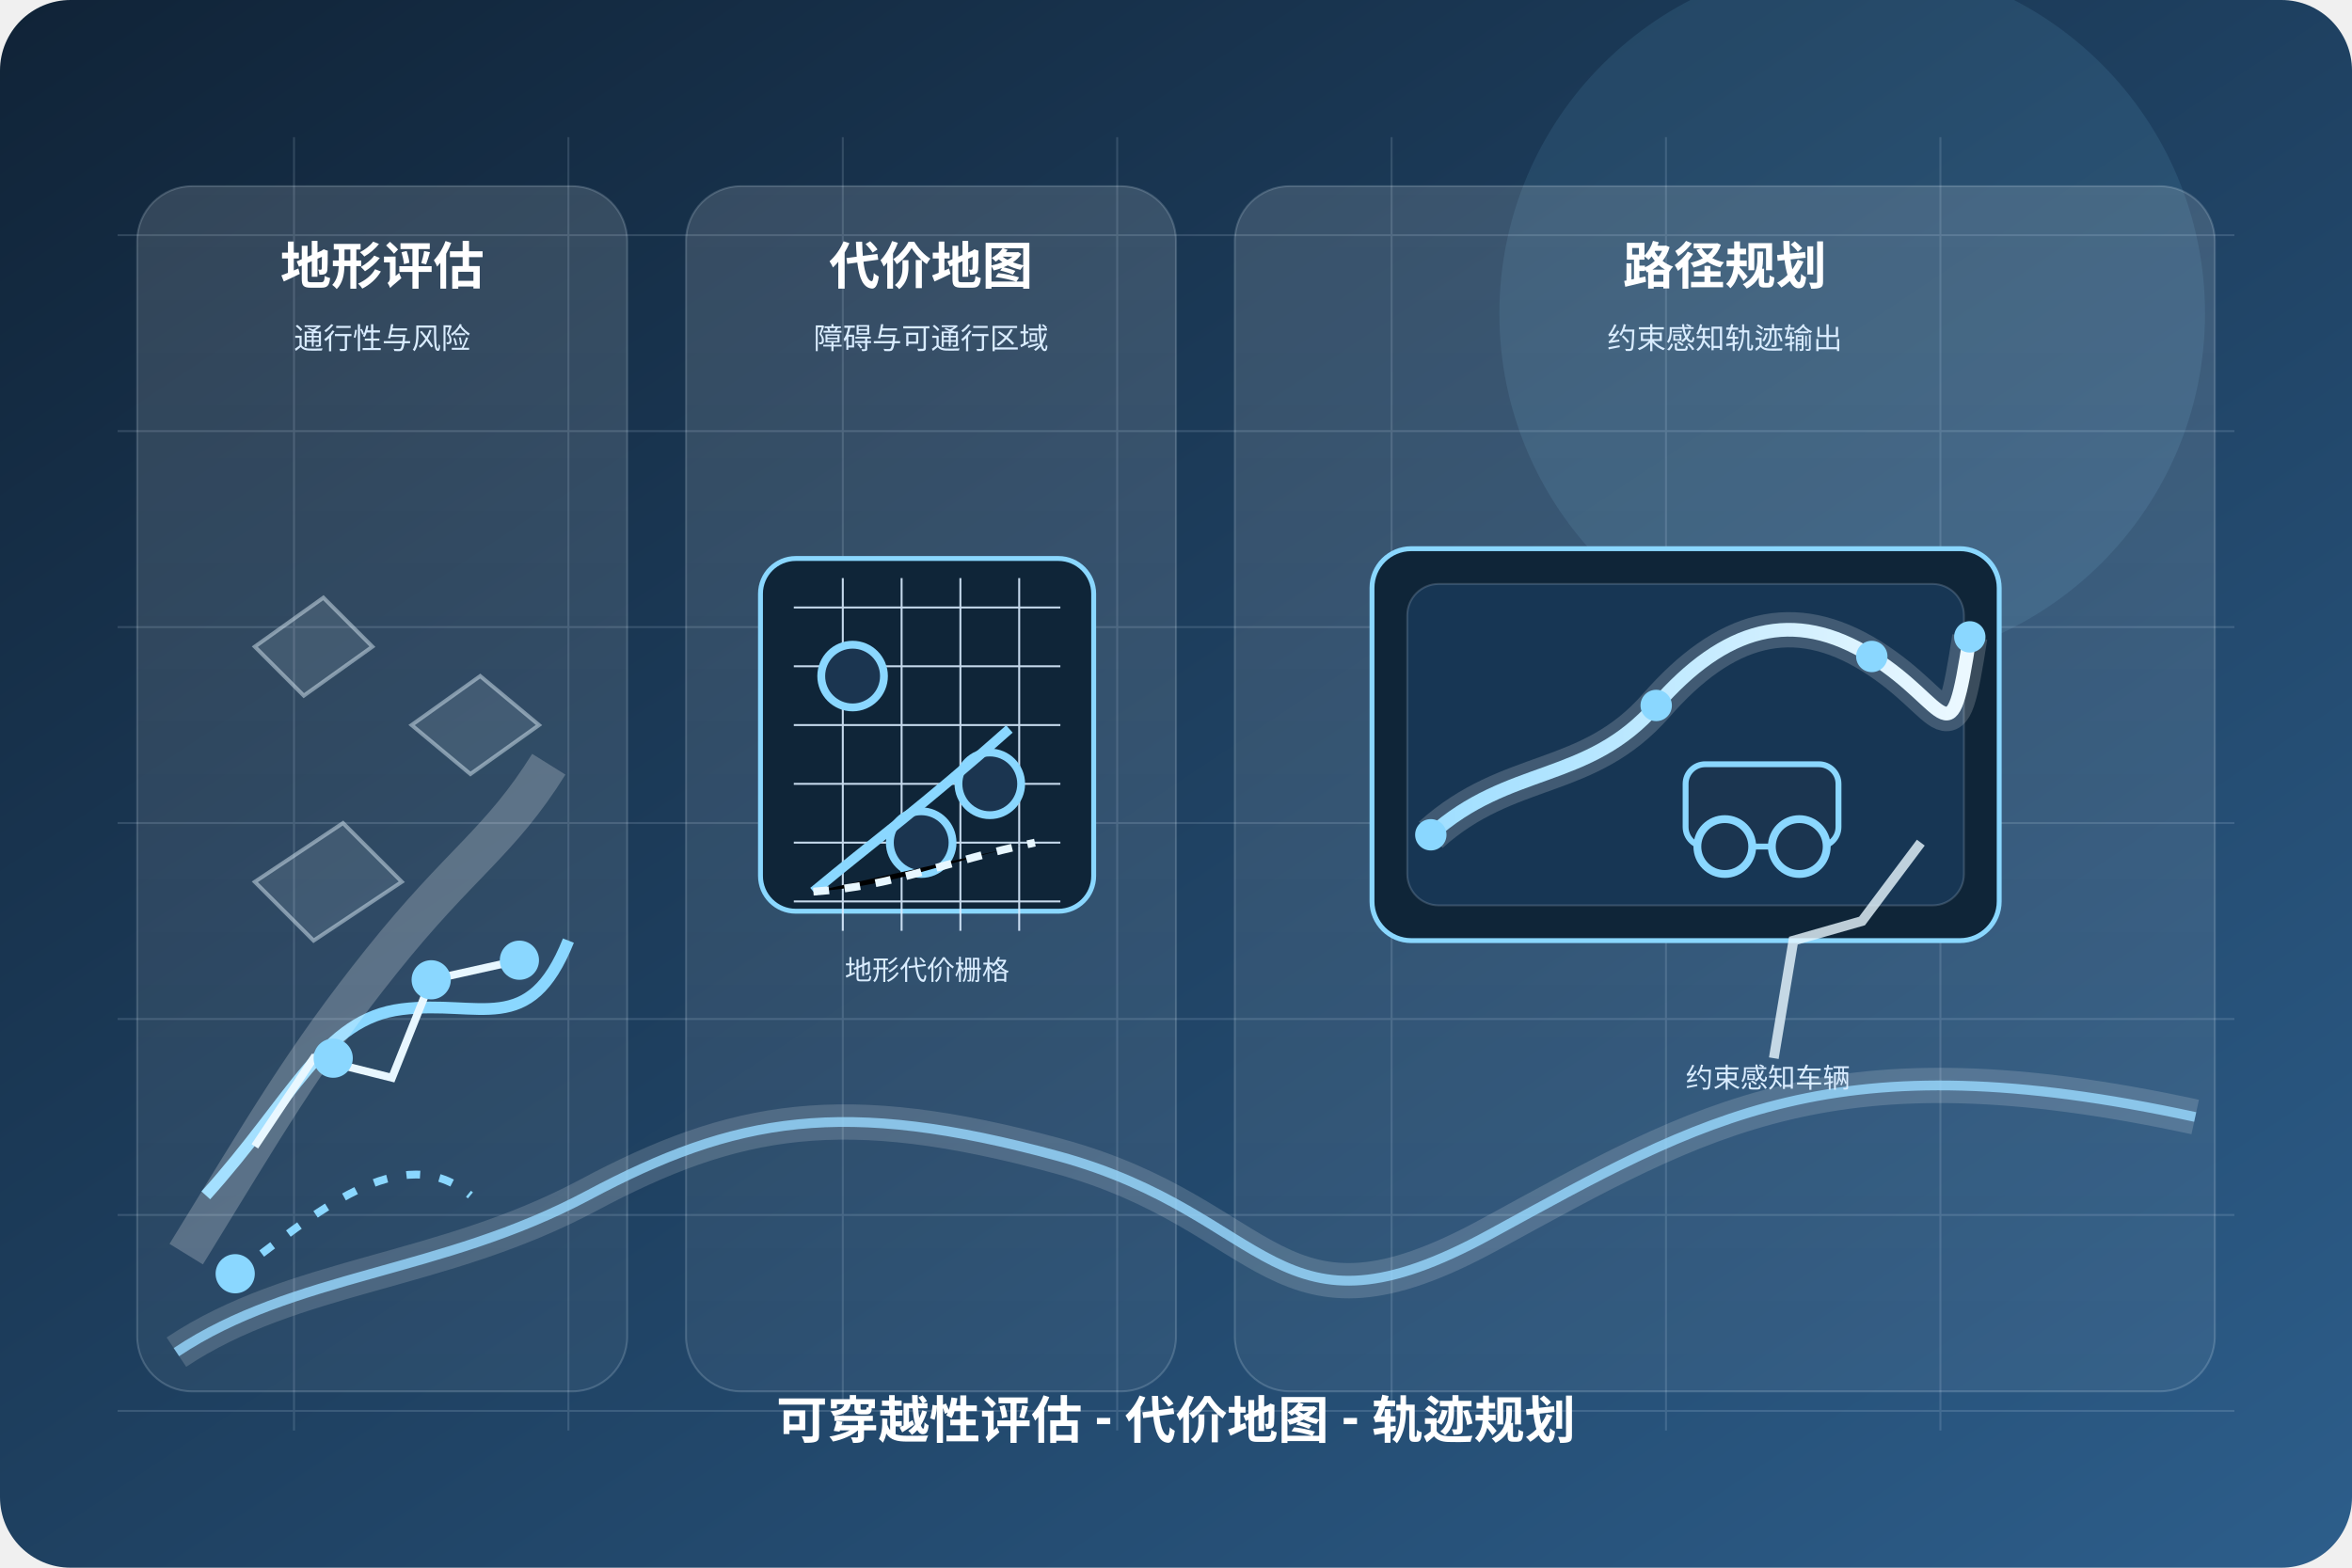
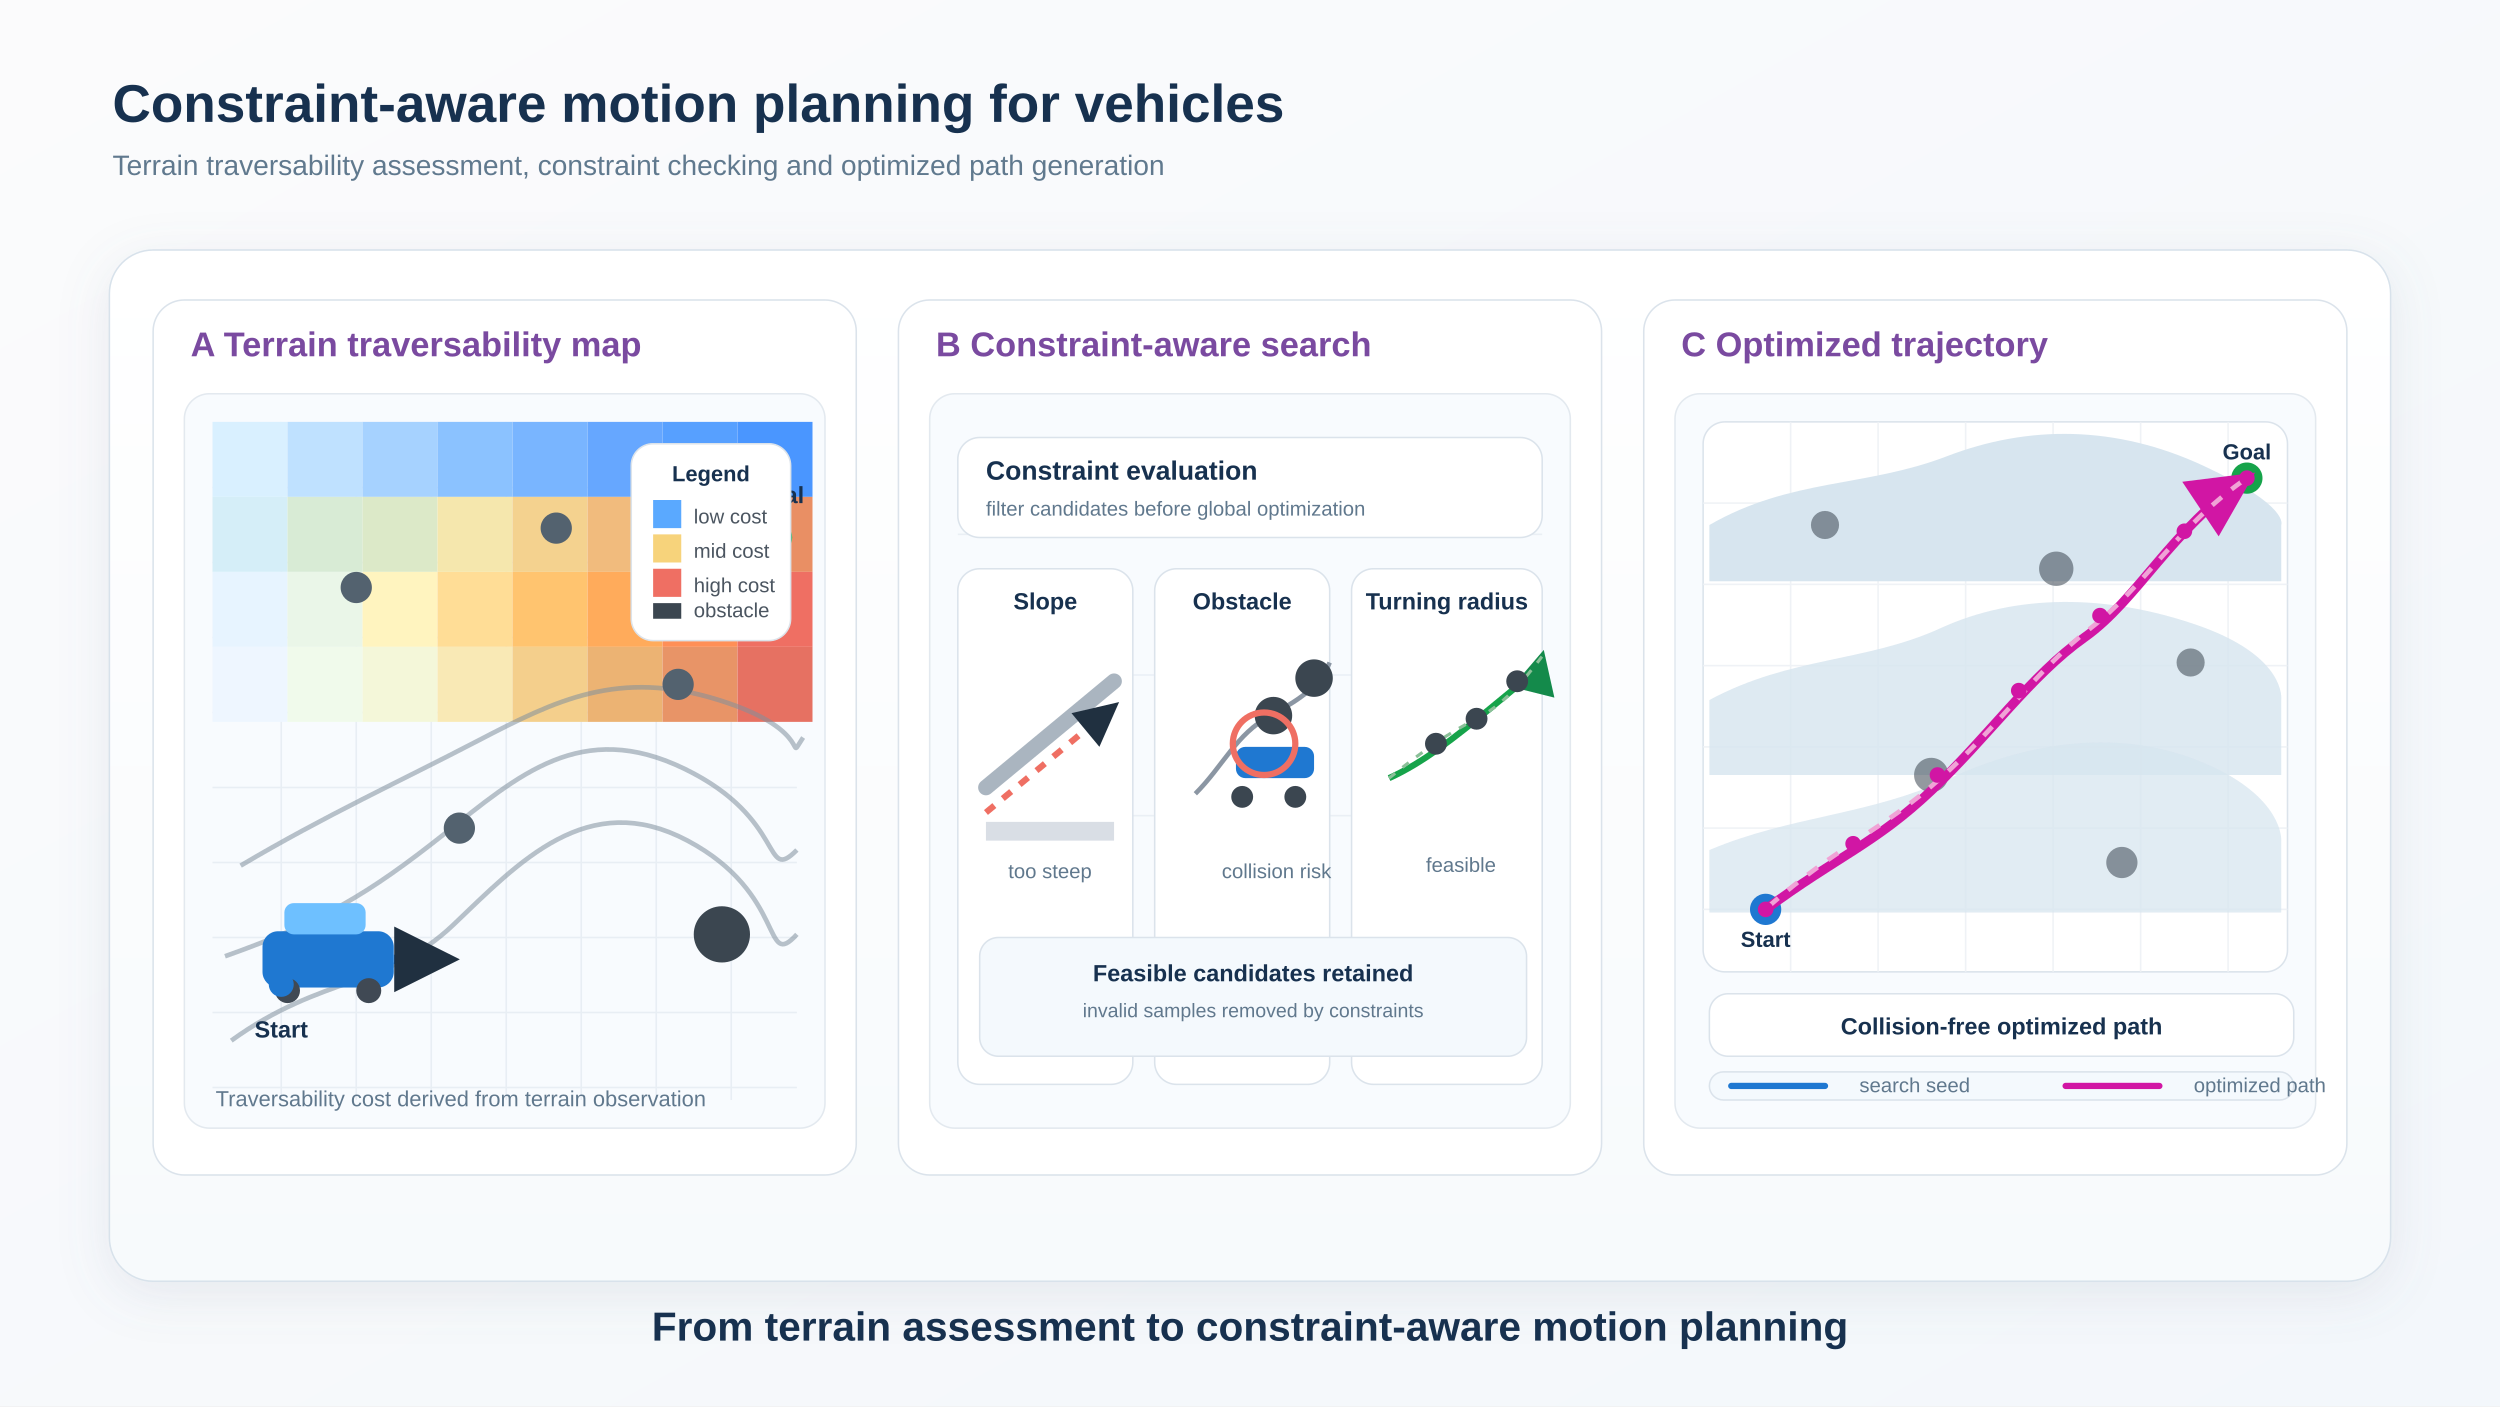
- <svg xmlns="http://www.w3.org/2000/svg" viewBox="0 0 1200 800" role="img" aria-label="复杂场景车辆自主导航示意图">
+ <svg xmlns="http://www.w3.org/2000/svg" viewBox="0 0 1600 900" role="img" aria-label="Constraint-aware motion planning for vehicles">
  <defs>
    <linearGradient id="bg" x1="0" y1="0" x2="1" y2="1">
-       <stop offset="0%" stop-color="#102337" />
-       <stop offset="100%" stop-color="#2d5e8b" />
-     </linearGradient>
-     <linearGradient id="card" x1="0" y1="0" x2="0" y2="1">
-       <stop offset="0%" stop-color="#ffffff" stop-opacity="0.14" />
-       <stop offset="100%" stop-color="#ffffff" stop-opacity="0.05" />
-     </linearGradient>
-     <linearGradient id="route" x1="0" y1="0" x2="1" y2="0">
-       <stop offset="0%" stop-color="#8ad7ff" />
-       <stop offset="100%" stop-color="#e8f7ff" />
-     </linearGradient>
+       <stop offset="0%" stop-color="#fbfbfc" />
+       <stop offset="100%" stop-color="#f3f7fb" />
+     </linearGradient>
+     <linearGradient id="panel" x1="0" y1="0" x2="0" y2="1">
+       <stop offset="0%" stop-color="#ffffff" />
+       <stop offset="100%" stop-color="#f7fafc" />
+     </linearGradient>
+     <linearGradient id="terrainA" x1="0" y1="0" x2="1" y2="1">
+       <stop offset="0%" stop-color="#d7efff" />
+       <stop offset="40%" stop-color="#9ed2ff" />
+       <stop offset="70%" stop-color="#ffd88c" />
+       <stop offset="100%" stop-color="#ef6f63" />
+     </linearGradient>
+     <linearGradient id="terrainB" x1="0" y1="0" x2="1" y2="1">
+       <stop offset="0%" stop-color="#eef3f8" />
+       <stop offset="100%" stop-color="#cfd8e3" />
+     </linearGradient>
+     <marker id="arrow" viewBox="0 0 10 10" refX="8.5" refY="5" markerWidth="7" markerHeight="7" orient="auto">
+       <path d="M 0 0 L 10 5 L 0 10 z" fill="#203040" />
+     </marker>
+     <marker id="arrowGreen" viewBox="0 0 10 10" refX="8.5" refY="5" markerWidth="7" markerHeight="7" orient="auto">
+       <path d="M 0 0 L 10 5 L 0 10 z" fill="#148a4b" />
+     </marker>
+     <marker id="arrowMagenta" viewBox="0 0 10 10" refX="8.5" refY="5" markerWidth="7" markerHeight="7" orient="auto">
+       <path d="M 0 0 L 10 5 L 0 10 z" fill="#d116a4" />
+     </marker>
+     <filter id="shadow" x="-20%" y="-20%" width="140%" height="140%">
+       <feDropShadow dx="0" dy="8" stdDeviation="16" flood-color="#72849a" flood-opacity="0.14" />
+     </filter>
  </defs>
-   <rect width="1200" height="800" rx="36" fill="url(#bg)" />
-   <g opacity="0.15" stroke="#d9ecff" stroke-width="1">
-     <path d="M60 120H1140M60 220H1140M60 320H1140M60 420H1140M60 520H1140M60 620H1140M60 720H1140" />
-     <path d="M150 70V730M290 70V730M430 70V730M570 70V730M710 70V730M850 70V730M990 70V730" />
+   <rect width="1600" height="900" fill="url(#bg)" />
+   <text x="72" y="78" fill="#17314f" font-family="Arial, Microsoft YaHei, sans-serif" font-size="34" font-weight="700">Constraint-aware motion planning for vehicles</text>
+   <text x="72" y="112" fill="#60798e" font-family="Arial, Microsoft YaHei, sans-serif" font-size="18">Terrain traversability assessment, constraint checking and optimized path generation</text>
+   <g filter="url(#shadow)">
+     <rect x="70" y="160" width="1460" height="660" rx="28" fill="url(#panel)" stroke="#d8e2eb" />
  </g>
-   <circle cx="945" cy="160" r="180" fill="#8ad7ff" fill-opacity="0.1" />
-   <rect x="70" y="95" width="250" height="615" rx="28" fill="url(#card)" stroke="#e8f7ff" stroke-opacity="0.18" />
-   <rect x="350" y="95" width="250" height="615" rx="28" fill="url(#card)" stroke="#e8f7ff" stroke-opacity="0.18" />
-   <rect x="630" y="95" width="500" height="615" rx="28" fill="url(#card)" stroke="#e8f7ff" stroke-opacity="0.18" />
-   <text x="195" y="145" fill="#ffffff" font-size="26" font-weight="700" text-anchor="middle" font-family="Microsoft YaHei, PingFang SC, sans-serif">地形评估</text>
-   <text x="195" y="178" fill="#d9ecff" font-size="15" text-anchor="middle" font-family="Microsoft YaHei, PingFang SC, sans-serif">通行性与风险</text>
-   <text x="475" y="145" fill="#ffffff" font-size="26" font-weight="700" text-anchor="middle" font-family="Microsoft YaHei, PingFang SC, sans-serif">代价地图</text>
-   <text x="475" y="178" fill="#d9ecff" font-size="15" text-anchor="middle" font-family="Microsoft YaHei, PingFang SC, sans-serif">障碍与可通行区域</text>
-   <text x="880" y="145" fill="#ffffff" font-size="26" font-weight="700" text-anchor="middle" font-family="Microsoft YaHei, PingFang SC, sans-serif">路径规划</text>
-   <text x="880" y="178" fill="#d9ecff" font-size="15" text-anchor="middle" font-family="Microsoft YaHei, PingFang SC, sans-serif">约束感知轨迹输出</text>
-   <g>
-     <path d="M105 610 C150 560, 165 520, 205 515 S270 530, 290 480" stroke="#8ad7ff" stroke-width="6" fill="none" />
-     <path d="M95 640 C135 575, 155 540, 195 490 S255 430, 280 390" stroke="#ffffff" stroke-opacity="0.22" stroke-width="20" fill="none" />
-     <path d="M120 650 C160 620, 205 580, 240 610" stroke="#8ad7ff" stroke-width="4" stroke-dasharray="7 10" fill="none" />
-     <path d="M130 585 L160 540 L200 550 L220 500 L265 490" stroke="#e8f7ff" stroke-width="4" fill="none" />
-     <circle cx="120" cy="650" r="10" fill="#8ad7ff" />
-     <circle cx="170" cy="540" r="10" fill="#8ad7ff" />
-     <circle cx="220" cy="500" r="10" fill="#8ad7ff" />
-     <circle cx="265" cy="490" r="10" fill="#8ad7ff" />
-     <g fill="#e8f7ff" fill-opacity="0.1" stroke="#e8f7ff" stroke-opacity="0.45" stroke-width="2">
-       <path d="M130 450 L175 420 L205 450 L160 480 Z" />
-       <path d="M210 370 L245 345 L275 370 L240 395 Z" />
-       <path d="M130 330 L165 305 L190 330 L155 355 Z" />
+   <g font-family="Arial, Microsoft YaHei, sans-serif">
+     <rect x="98" y="192" width="450" height="560" rx="20" fill="#ffffff" stroke="#dbe3eb" />
+     <rect x="575" y="192" width="450" height="560" rx="20" fill="#ffffff" stroke="#dbe3eb" />
+     <rect x="1052" y="192" width="450" height="560" rx="20" fill="#ffffff" stroke="#dbe3eb" />
+     <text x="122" y="228" fill="#7a4aa0" font-size="22" font-weight="700">A  Terrain traversability map</text>
+     <text x="599" y="228" fill="#7a4aa0" font-size="22" font-weight="700">B  Constraint-aware search</text>
+     <text x="1076" y="228" fill="#7a4aa0" font-size="22" font-weight="700">C  Optimized trajectory</text>
+     <g transform="translate(118,252)">
+       <rect x="0" y="0" width="410" height="470" rx="16" fill="#f8fbfe" stroke="#e3e9ef" />
+       <g opacity="0.95" stroke="#e7edf3" stroke-width="1">
+         <path d="M18 60H392M18 108H392M18 156H392M18 204H392M18 252H392M18 300H392M18 348H392M18 396H392M18 444H392" />
+         <path d="M62 18V452M110 18V452M158 18V452M206 18V452M254 18V452M302 18V452M350 18V452" />
+       </g>
+       <g>
+         <rect x="18" y="18" width="48" height="48" fill="#d9f0ff" />
+         <rect x="66" y="18" width="48" height="48" fill="#bfe1ff" />
+         <rect x="114" y="18" width="48" height="48" fill="#a6d2ff" />
+         <rect x="162" y="18" width="48" height="48" fill="#8bc2ff" />
+         <rect x="210" y="18" width="48" height="48" fill="#79b5ff" />
+         <rect x="258" y="18" width="48" height="48" fill="#66a7ff" />
+         <rect x="306" y="18" width="48" height="48" fill="#57a0ff" />
+         <rect x="354" y="18" width="48" height="48" fill="#4a96ff" />
+         <rect x="18" y="66" width="48" height="48" fill="#d5eef8" />
+         <rect x="66" y="66" width="48" height="48" fill="#d8ebd5" />
+         <rect x="114" y="66" width="48" height="48" fill="#dce9c8" />
+         <rect x="162" y="66" width="48" height="48" fill="#f5e7ad" />
+         <rect x="210" y="66" width="48" height="48" fill="#f4d28f" />
+         <rect x="258" y="66" width="48" height="48" fill="#f1bb7d" />
+         <rect x="306" y="66" width="48" height="48" fill="#eea56c" />
+         <rect x="354" y="66" width="48" height="48" fill="#e98f64" />
+         <rect x="18" y="114" width="48" height="48" fill="#e7f4ff" />
+         <rect x="66" y="114" width="48" height="48" fill="#eaf6e8" />
+         <rect x="114" y="114" width="48" height="48" fill="#fff4bf" />
+         <rect x="162" y="114" width="48" height="48" fill="#ffdd96" />
+         <rect x="210" y="114" width="48" height="48" fill="#ffc46f" />
+         <rect x="258" y="114" width="48" height="48" fill="#ffab5b" />
+         <rect x="306" y="114" width="48" height="48" fill="#ff8f57" />
+         <rect x="354" y="114" width="48" height="48" fill="#ef6f63" />
+         <rect x="18" y="162" width="48" height="48" fill="#eef6ff" />
+         <rect x="66" y="162" width="48" height="48" fill="#f0faeb" />
+         <rect x="114" y="162" width="48" height="48" fill="#f4f7d9" />
+         <rect x="162" y="162" width="48" height="48" fill="#f9e9b5" />
+         <rect x="210" y="162" width="48" height="48" fill="#f4cf8c" />
+         <rect x="258" y="162" width="48" height="48" fill="#ecb373" />
+         <rect x="306" y="162" width="48" height="48" fill="#e89467" />
+         <rect x="354" y="162" width="48" height="48" fill="#e67162" />
+       </g>
+       <g opacity="0.55" fill="none" stroke="#7f8f9d" stroke-width="3">
+         <path d="M30 414 C88 372, 130 380, 172 340 S258 252, 322 286 S370 370, 392 346" />
+         <path d="M26 360 C88 338, 118 320, 166 282 S254 208, 320 240 S370 314, 392 292" />
+         <path d="M36 302 C90 270, 138 248, 188 222 S278 176, 342 196 S384 238, 396 220" />
+       </g>
+       <g>
+         <circle cx="344" cy="346" r="18" fill="#3b4650" />
+         <circle cx="110" cy="124" r="10" fill="#53626f" />
+         <circle cx="238" cy="86" r="10" fill="#53626f" />
+         <circle cx="316" cy="186" r="10" fill="#53626f" />
+         <circle cx="176" cy="278" r="10" fill="#53626f" />
+       </g>
+       <g transform="translate(50,344)">
+         <rect x="0" y="0" width="84" height="36" rx="10" fill="#1f78d1" />
+         <rect x="14" y="-18" width="52" height="20" rx="6" fill="#6ec0ff" />
+         <circle cx="16" cy="38" r="8" fill="#404954" />
+         <circle cx="68" cy="38" r="8" fill="#404954" />
+         <path d="M84 18 L120 18" stroke="#1f78d1" stroke-width="6" marker-end="url(#arrow)" />
+       </g>
+       <circle cx="62" cy="378" r="8" fill="#1f78d1" />
+       <text x="62" y="412" fill="#17314f" font-size="15" font-weight="700" text-anchor="middle">Start</text>
+       <circle cx="380" cy="92" r="9" fill="#16a34a" />
+       <text x="380" y="70" fill="#17314f" font-size="15" font-weight="700" text-anchor="middle">Goal</text>
+       <g transform="translate(286,32)">
+         <rect x="0" y="0" width="102" height="126" rx="14" fill="#ffffff" stroke="#dce3ea" />
+         <text x="51" y="24" fill="#17314f" font-size="14" font-weight="700" text-anchor="middle">Legend</text>
+         <rect x="14" y="36" width="18" height="18" fill="#5aa9ff" />
+         <text x="40" y="51" fill="#4b5560" font-size="13">low cost</text>
+         <rect x="14" y="58" width="18" height="18" fill="#f7d37b" />
+         <text x="40" y="73" fill="#4b5560" font-size="13">mid cost</text>
+         <rect x="14" y="80" width="18" height="18" fill="#ef6f63" />
+         <text x="40" y="95" fill="#4b5560" font-size="13">high cost</text>
+         <rect x="14" y="102" width="18" height="10" fill="#3b4650" />
+         <text x="40" y="111" fill="#4b5560" font-size="13">obstacle</text>
+       </g>
+       <text x="20" y="456" fill="#60788d" font-size="14">Traversability cost derived from terrain observation</text>
    </g>
-     <path d="M90 690 C150 650, 225 650, 300 610 S430 560, 540 590 S650 690, 760 630 S935 530, 1120 570" stroke="#84d2ff" stroke-width="5" fill="none" opacity="0.8" />
-     <path d="M90 690 C150 650, 225 650, 300 610 S430 560, 540 590 S650 690, 760 630 S935 530, 1120 570" stroke="#ffffff" stroke-opacity="0.16" stroke-width="18" fill="none" />
+     <g transform="translate(595,252)">
+       <rect x="0" y="0" width="410" height="470" rx="16" fill="#f8fbfe" stroke="#e3e9ef" />
+       <g opacity="0.85" stroke="#e7edf3" stroke-width="1">
+         <path d="M18 90H392M18 180H392M18 270H392M18 360H392" />
+       </g>
+       <rect x="18" y="28" width="374" height="64" rx="14" fill="#ffffff" stroke="#dbe3eb" />
+       <text x="36" y="55" fill="#17314f" font-size="17" font-weight="700">Constraint evaluation</text>
+       <text x="36" y="78" fill="#60788d" font-size="13">filter candidates before global optimization</text>
+       <rect x="18" y="112" width="112" height="330" rx="14" fill="#ffffff" stroke="#dbe3eb" />
+       <rect x="144" y="112" width="112" height="330" rx="14" fill="#ffffff" stroke="#dbe3eb" />
+       <rect x="270" y="112" width="122" height="330" rx="14" fill="#ffffff" stroke="#dbe3eb" />
+       <text x="74" y="138" fill="#17314f" font-size="15" font-weight="700" text-anchor="middle">Slope</text>
+       <text x="200" y="138" fill="#17314f" font-size="15" font-weight="700" text-anchor="middle">Obstacle</text>
+       <text x="331" y="138" fill="#17314f" font-size="15" font-weight="700" text-anchor="middle">Turning radius</text>
+       <g transform="translate(36,164)">
+         <path d="M0 88 L82 20" stroke="#aab5c0" stroke-width="10" stroke-linecap="round" />
+         <path d="M0 104 L82 36" stroke="#ef6f63" stroke-width="4" stroke-dasharray="7 7" marker-end="url(#arrow)" />
+         <rect x="0" y="110" width="82" height="12" fill="#d9dee5" />
+         <text x="41" y="146" fill="#60788d" font-size="13" text-anchor="middle">too steep</text>
+       </g>
+       <g transform="translate(162,164)">
+         <path d="M8 92 C26 74, 34 54, 56 42 S88 22, 94 8" fill="none" stroke="#8b96a3" stroke-width="3" />
+         <circle cx="58" cy="42" r="12" fill="#3b4650" />
+         <circle cx="84" cy="18" r="12" fill="#3b4650" />
+         <rect x="34" y="62" width="50" height="20" rx="6" fill="#1f78d1" />
+         <circle cx="38" cy="94" r="7" fill="#3b4650" />
+         <circle cx="72" cy="94" r="7" fill="#3b4650" />
+         <circle cx="52" cy="60" r="20" fill="none" stroke="#ef6f63" stroke-width="4" />
+         <text x="60" y="146" fill="#60788d" font-size="13" text-anchor="middle">collision risk</text>
+       </g>
+       <g transform="translate(284,160)">
+         <path d="M10 86 C32 76, 52 60, 74 42 S106 16, 108 8" fill="none" stroke="#16a34a" stroke-width="4" marker-end="url(#arrowGreen)" />
+         <path d="M10 86 C32 68, 50 56, 66 48 S96 24, 108 8" fill="none" stroke="#8bbf98" stroke-width="2" stroke-dasharray="5 6" />
+         <circle cx="40" cy="64" r="7" fill="#3b4650" />
+         <circle cx="66" cy="48" r="7" fill="#3b4650" />
+         <circle cx="92" cy="24" r="7" fill="#3b4650" />
+         <text x="56" y="146" fill="#60788d" font-size="13" text-anchor="middle">feasible</text>
+       </g>
+       <g transform="translate(32,348)">
+         <rect x="0" y="0" width="350" height="76" rx="12" fill="#f4f9fd" stroke="#dbe3eb" />
+         <text x="175" y="28" fill="#17314f" font-size="15" font-weight="700" text-anchor="middle">Feasible candidates retained</text>
+         <text x="175" y="51" fill="#60788d" font-size="12.5" text-anchor="middle">invalid samples removed by constraints</text>
+       </g>
+     </g>
+     <g transform="translate(1072,252)">
+       <rect x="0" y="0" width="410" height="470" rx="16" fill="#f8fbfe" stroke="#e3e9ef" />
+       <rect x="18" y="18" width="374" height="352" rx="14" fill="#ffffff" stroke="#dbe3eb" />
+       <g opacity="0.9" stroke="#edf1f5" stroke-width="1">
+         <path d="M18 70H392M18 122H392M18 174H392M18 226H392M18 278H392M18 330H392" />
+         <path d="M74 18V370M130 18V370M186 18V370M242 18V370M298 18V370M354 18V370" />
+       </g>
+       <g fill="#d7e5ef">
+         <path d="M22 84 C74 54, 122 60, 174 40 S282 20, 338 46 S388 84, 388 84 L388 120 L22 120 Z" />
+         <path d="M22 196 C74 168, 122 172, 170 150 S276 128, 334 148 S388 196, 388 196 L388 244 L22 244 Z" opacity="0.82" />
+         <path d="M22 292 C74 270, 124 270, 176 246 S286 214, 338 236 S388 286, 388 286 L388 332 L22 332 Z" opacity="0.74" />
+       </g>
+       <g opacity="0.55" fill="#3b4650">
+         <circle cx="96" cy="84" r="9" />
+         <circle cx="244" cy="112" r="11" />
+         <circle cx="330" cy="172" r="9" />
+         <circle cx="164" cy="244" r="11" />
+         <circle cx="286" cy="300" r="10" />
+       </g>
+       <circle cx="58" cy="330" r="10" fill="#1f78d1" />
+       <text x="58" y="354" fill="#17314f" font-size="14" font-weight="700" text-anchor="middle">Start</text>
+       <circle cx="366" cy="54" r="10" fill="#16a34a" />
+       <text x="366" y="42" fill="#17314f" font-size="14" font-weight="700" text-anchor="middle">Goal</text>
+       <path d="M58 330 C104 296, 128 288, 164 254 S228 180, 262 156 S318 86, 366 54" fill="none" stroke="#d116a4" stroke-width="6" marker-end="url(#arrowMagenta)" />
+       <path d="M60 328 C106 288, 132 280, 170 246 S232 176, 266 150 S322 84, 366 54" fill="none" stroke="#f0a3d6" stroke-width="3" stroke-dasharray="8 8" />
+       <g fill="#d116a4">
+         <circle cx="58" cy="330" r="5" />
+         <circle cx="114" cy="288" r="5" />
+         <circle cx="168" cy="244" r="5" />
+         <circle cx="220" cy="190" r="5" />
+         <circle cx="272" cy="142" r="5" />
+         <circle cx="326" cy="88" r="5" />
+         <circle cx="366" cy="54" r="5" />
+       </g>
+       <g transform="translate(22,384)">
+         <rect x="0" y="0" width="374" height="40" rx="12" fill="#ffffff" stroke="#dbe3eb" />
+         <text x="187" y="26" fill="#17314f" font-size="15" font-weight="700" text-anchor="middle">Collision-free optimized path</text>
+       </g>
+       <g transform="translate(22,434)">
+         <rect x="0" y="0" width="374" height="18" rx="9" fill="#f4f9fd" stroke="#dbe3eb" />
+         <path d="M14 9 H74" stroke="#1f78d1" stroke-width="4" stroke-linecap="round" />
+         <text x="96" y="13" fill="#60788d" font-size="13">search seed</text>
+         <path d="M228 9 H288" stroke="#d116a4" stroke-width="4" stroke-linecap="round" />
+         <text x="310" y="13" fill="#60788d" font-size="13">optimized path</text>
+       </g>
+     </g>
  </g>
-   <g>
-     <rect x="388" y="285" width="170" height="180" rx="18" fill="#0f2538" stroke="#8ad7ff" stroke-width="2.5" />
-     <g opacity="0.9" stroke="#d9ecff" stroke-width="1">
-       <path d="M405 310H541M405 340H541M405 370H541M405 400H541M405 430H541M405 460H541" />
-       <path d="M430 295V475M460 295V475M490 295V475M520 295V475" />
-     </g>
-     <circle cx="435" cy="345" r="16" fill="#1b3550" stroke="#8ad7ff" stroke-width="4" />
-     <circle cx="505" cy="400" r="16" fill="#1b3550" stroke="#8ad7ff" stroke-width="4" />
-     <circle cx="470" cy="430" r="16" fill="#1b3550" stroke="#8ad7ff" stroke-width="4" />
-     <path d="M415 455 C445 430, 470 412, 515 372" stroke="#8ad7ff" stroke-width="5" />
-     <path d="M415 455 C458 452, 480 440, 528 430" stroke="#e8f7ff" stroke-width="4" stroke-dasharray="8 8" />
-     <text x="473" y="500" fill="#d9ecff" font-size="14" text-anchor="middle" font-family="Microsoft YaHei, PingFang SC, sans-serif">地形代价栅格</text>
-   </g>
-   <g>
-     <rect x="700" y="280" width="320" height="200" rx="20" fill="#0f2538" stroke="#8ad7ff" stroke-width="2.5" />
-     <rect x="718" y="298" width="284" height="164" rx="16" fill="#173654" stroke="#d9ecff" stroke-opacity="0.18" />
-     <path d="M730 426 C770 390, 810 400, 845 360 S915 310, 955 335 S995 390, 1005 325" stroke="url(#route)" stroke-width="7" fill="none" />
-     <path d="M730 426 C770 390, 810 400, 845 360 S915 310, 955 335 S995 390, 1005 325" stroke="#ffffff" stroke-opacity="0.18" stroke-width="18" fill="none" />
-     <circle cx="730" cy="426" r="8" fill="#8ad7ff" />
-     <circle cx="845" cy="360" r="8" fill="#8ad7ff" />
-     <circle cx="955" cy="335" r="8" fill="#8ad7ff" />
-     <circle cx="1005" cy="325" r="8" fill="#8ad7ff" />
-     <path d="M905 540 L915 480 L950 470 L980 430" stroke="#e8f7ff" stroke-width="5" fill="none" opacity="0.8" />
-     <rect x="860" y="390" width="78" height="42" rx="10" fill="#1b3550" stroke="#8ad7ff" stroke-width="3" />
-     <circle cx="880" cy="432" r="14" fill="#1b3550" stroke="#8ad7ff" stroke-width="4" />
-     <circle cx="918" cy="432" r="14" fill="#1b3550" stroke="#8ad7ff" stroke-width="4" />
-     <text x="860" y="555" fill="#d9ecff" font-size="14" font-family="Microsoft YaHei, PingFang SC, sans-serif">约束感知车辆</text>
-   </g>
-   <text x="600" y="734" fill="#ffffff" font-size="26" font-weight="700" text-anchor="middle" font-family="Microsoft YaHei, PingFang SC, sans-serif">可穿越性评估 - 代价地图 - 轨迹规划</text>
+   <text x="800" y="858" fill="#17314f" font-size="26" font-family="Arial, Microsoft YaHei, sans-serif" font-weight="700" text-anchor="middle">From terrain assessment to constraint-aware motion planning</text>
</svg>
